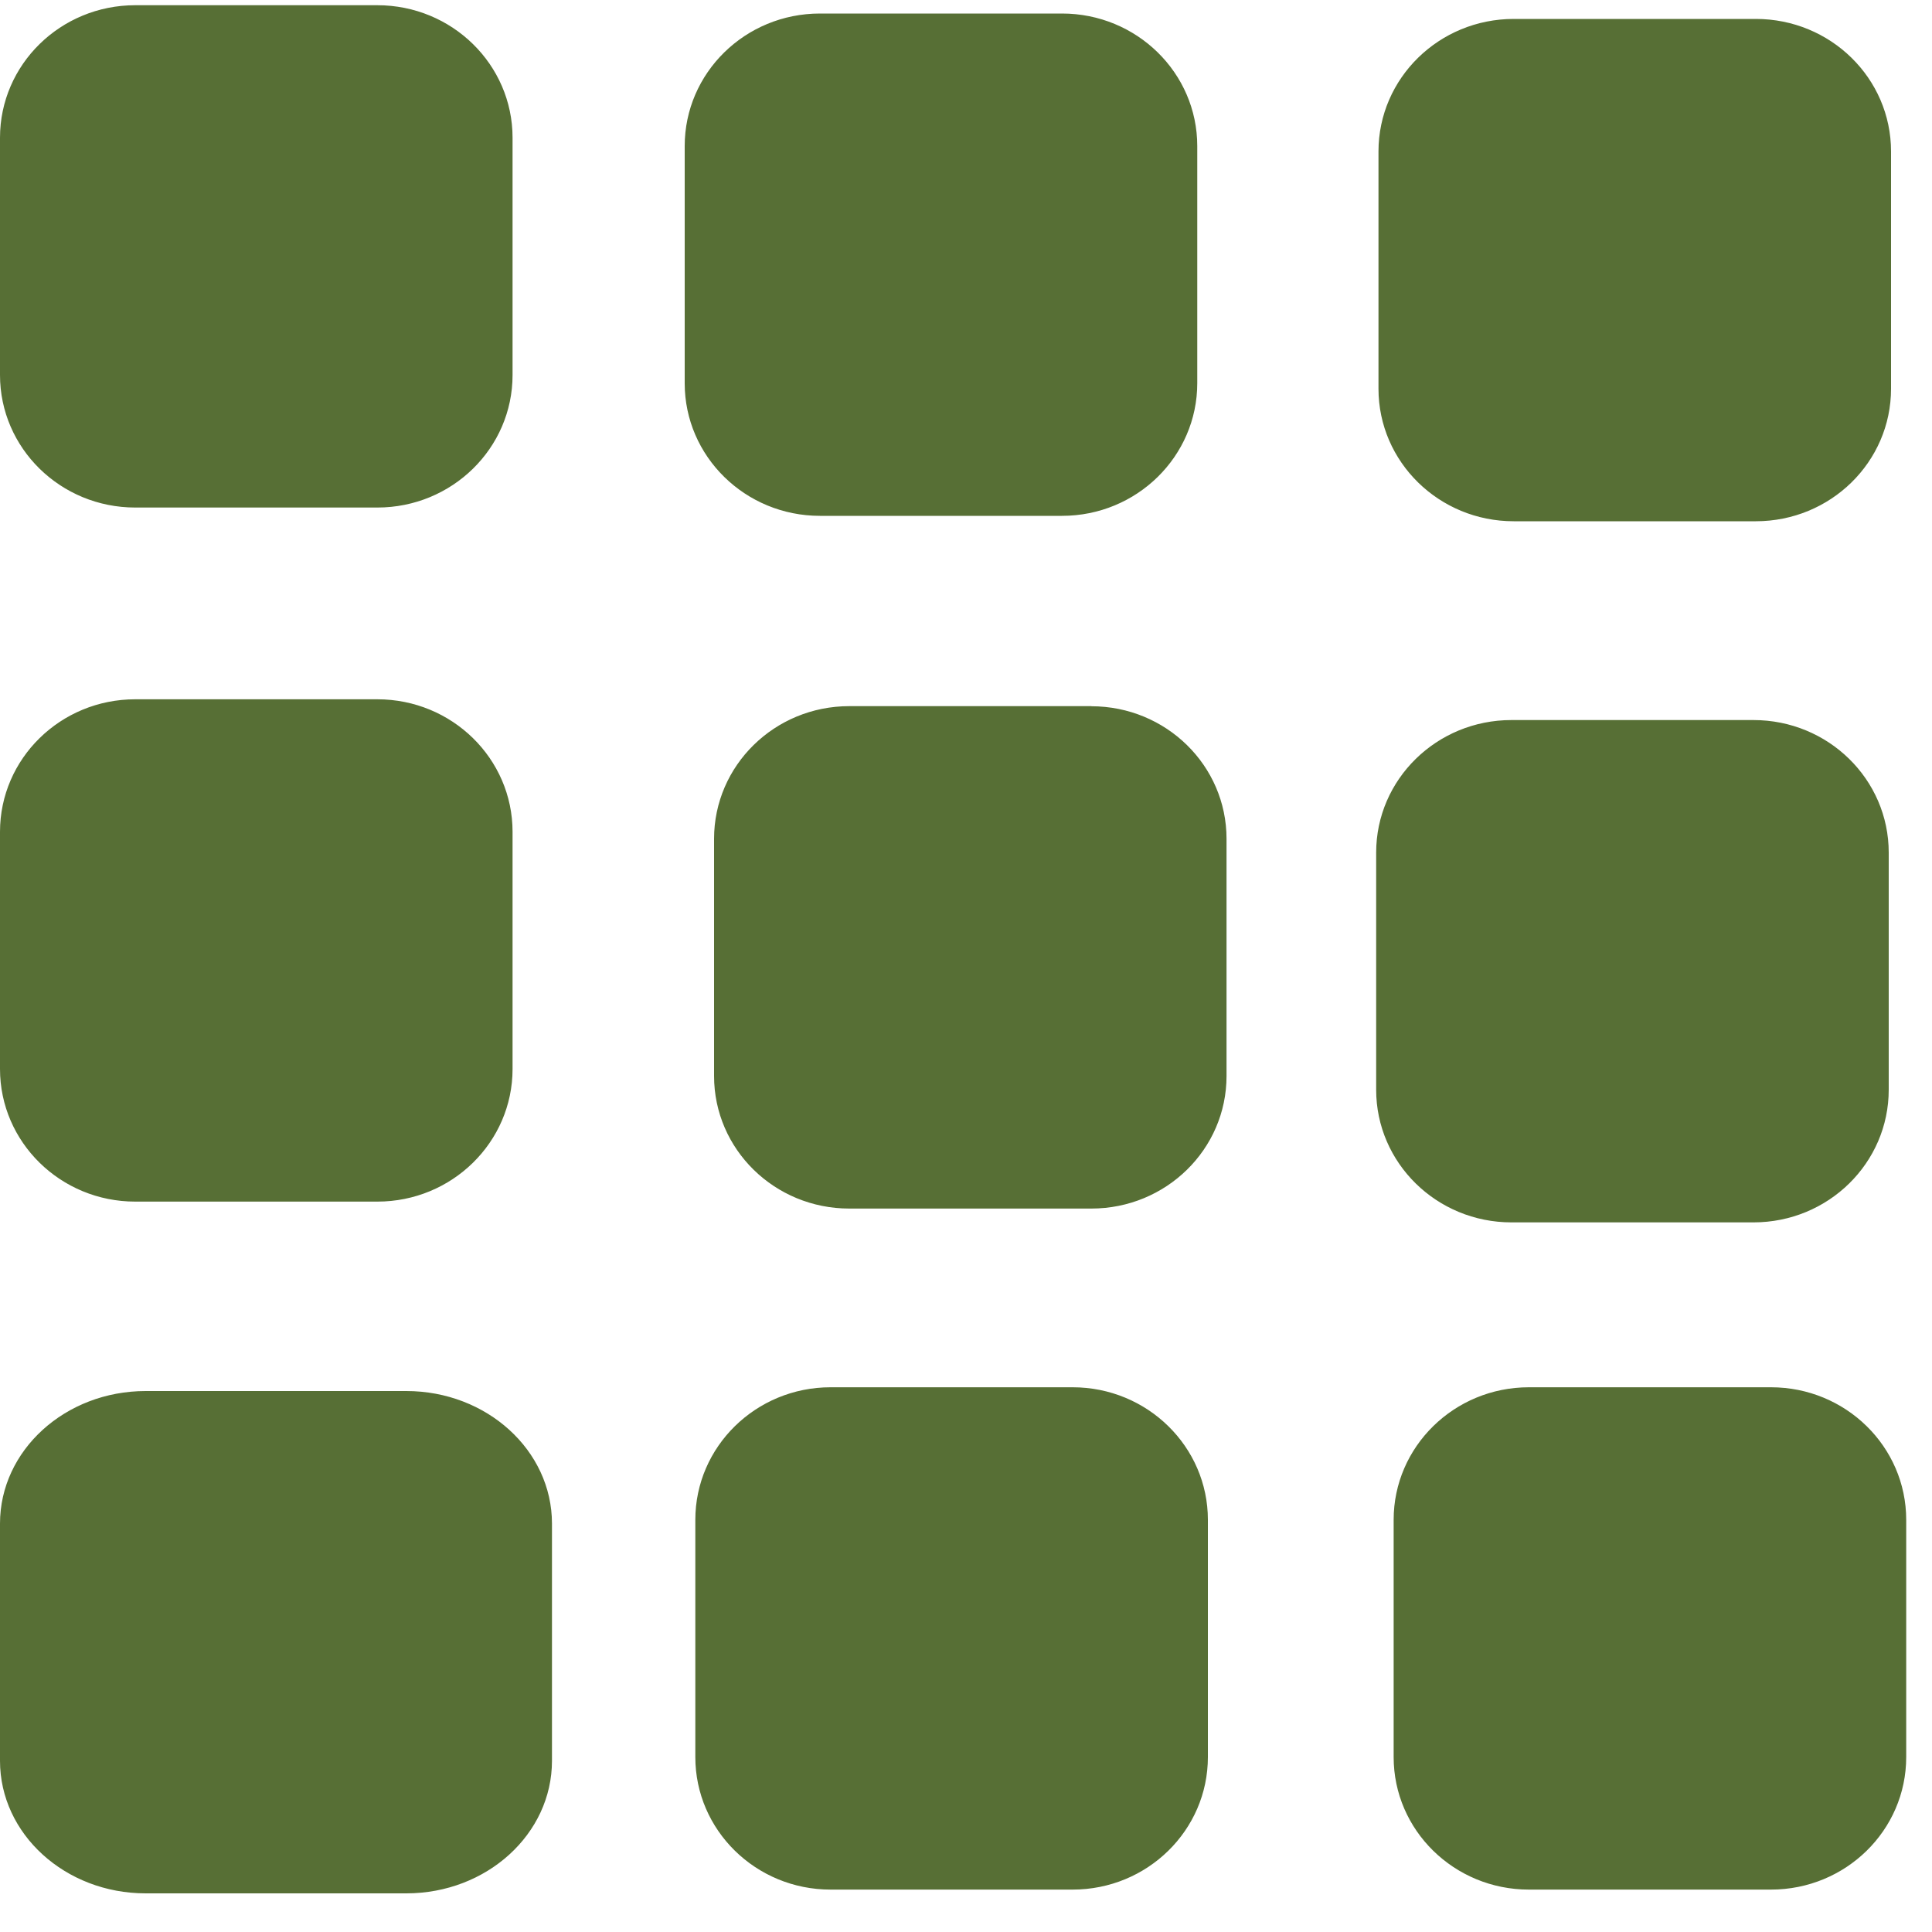
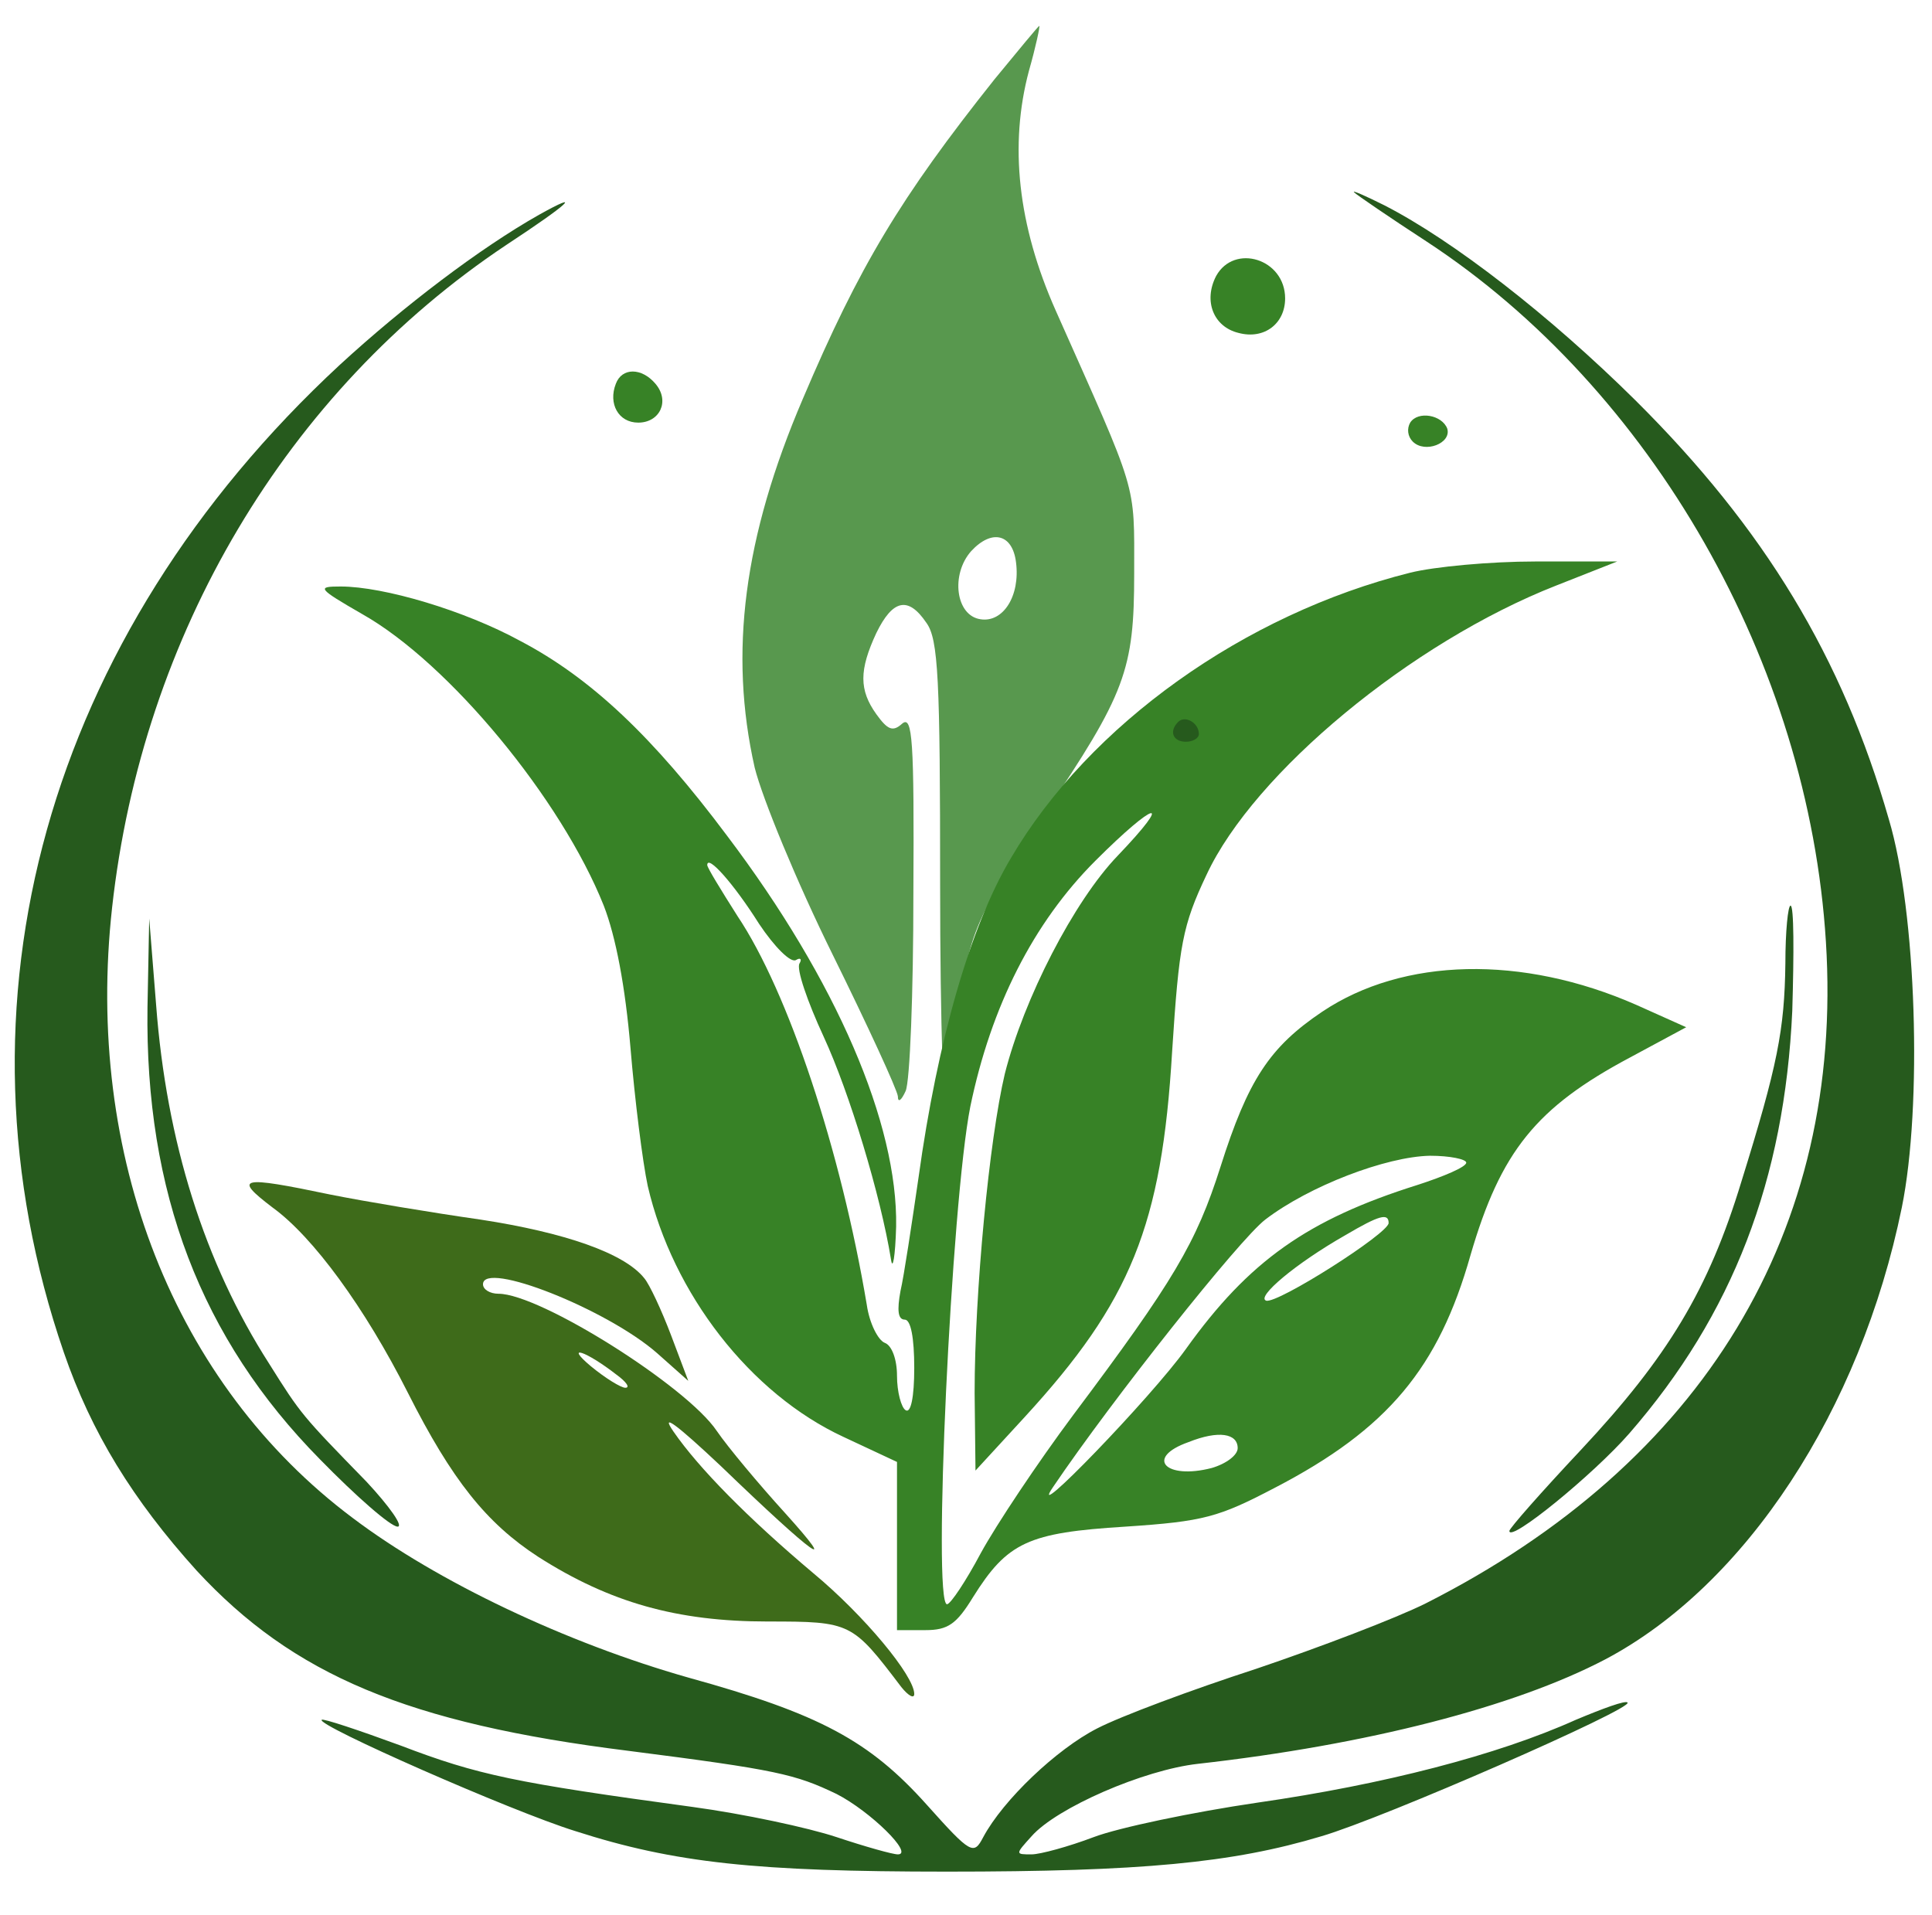
- <svg xmlns="http://www.w3.org/2000/svg" width="20" height="20">
-   <path fill="#576f35" d="M18.176.196H15.67c-.773 0-1.4.614-1.4 1.372v2.456c0 .758.627 1.372 1.4 1.372h2.506c.774 0 1.4-.614 1.4-1.372V1.568c0-.758-.626-1.372-1.4-1.372ZM4.206 14.4H1.508C.675 14.4 0 15.014 0 15.772v2.456c0 .758.675 1.372 1.508 1.372h2.698c.833 0 1.508-.614 1.508-1.372v-2.456c0-.758-.675-1.372-1.508-1.372ZM3.906 7.239H1.4c-.773 0-1.4.614-1.4 1.372v2.455c0 .758.627 1.373 1.4 1.373h2.506c.773 0 1.4-.615 1.4-1.373V8.611c0-.758-.627-1.372-1.4-1.372ZM11.104 14.361H8.598c-.773 0-1.4.615-1.4 1.372v2.456c0 .758.627 1.372 1.4 1.372h2.506c.773 0 1.4-.614 1.4-1.372v-2.456c0-.757-.627-1.372-1.4-1.372ZM3.906.054H1.4C.627.054 0 .668 0 1.426v2.456c0 .758.627 1.372 1.4 1.372h2.506c.773 0 1.4-.614 1.4-1.372V1.426c0-.758-.627-1.372-1.4-1.372ZM11.297 7.31H8.792c-.774 0-1.4.615-1.4 1.373v2.456c0 .758.626 1.372 1.4 1.372h2.505c.774 0 1.4-.614 1.4-1.372V8.683c0-.758-.626-1.372-1.4-1.372ZM18.333 14.361h-2.506c-.773 0-1.4.615-1.4 1.372v2.456c0 .758.627 1.372 1.4 1.372h2.506c.774 0 1.4-.614 1.4-1.372v-2.456c0-.757-.626-1.372-1.4-1.372ZM10.994.14H8.488c-.773 0-1.4.614-1.4 1.372v2.456c0 .757.627 1.372 1.4 1.372h2.506c.773 0 1.4-.615 1.4-1.373V1.512c0-.758-.627-1.372-1.4-1.372ZM18.152 7.454h-2.506c-.773 0-1.4.614-1.4 1.372v2.455c0 .758.627 1.373 1.4 1.373h2.506c.774 0 1.4-.615 1.4-1.373V8.826c0-.758-.626-1.372-1.4-1.372Z" />
+ <svg xmlns="http://www.w3.org/2000/svg" width="224" height="222" version="1.0">
+   <g class="layer">
+     <path fill="#58984e" d="M115.3 9.2c-10.9 13.7-15.7 21.7-22.2 37-6.9 16.1-8.6 29.5-5.6 42.8.9 3.6 4.9 13.3 9 21.6s7.5 15.7 7.6 16.5c0 .8.4.5.9-.6s.9-11.4.9-22.9c.1-17.8-.1-20.7-1.3-19.7-1.1 1-1.7.7-3-1.1-2-2.8-2-5.1 0-9.4 1.9-3.9 3.7-4.3 5.8-1.2 1.4 1.9 1.6 6.5 1.6 30.5 0 15.8.4 28.3.9 28.3s1.1-4.6 1.3-10.3c.5-11.3 1.3-13.5 9.8-26.2 9.5-14.1 10.5-16.8 10.5-28 0-10.8.5-8.9-9.1-30.5-4.4-9.9-5.4-19.2-3.1-27.8.8-2.8 1.3-5.2 1.2-5.2-.1 0-2.4 2.8-5.2 6.2zm2.5 56c.5 3.9-1.5 7-4.1 6.6-2.9-.4-3.5-5.2-1.1-7.9 2.4-2.6 4.8-2 5.2 1.3z" />
+     <path fill="#265a1d" d="M157 22.3c.3.3 4.1 2.9 8.4 5.7 26.1 17.1 44.3 48.9 46.3 81.2 2.1 33.5-14.2 60.4-46.4 76.7-3.4 1.7-12.3 5.1-19.7 7.6-7.4 2.4-15.7 5.5-18.4 6.9-4.7 2.4-10.9 8.3-13.2 12.6-1.1 2.1-1.4 2-6.5-3.7-6.7-7.5-12.5-10.6-27.7-14.8-14.1-4-29.1-11.1-38.9-18.5-20.7-15.5-31.1-42-27.9-70.8 3.5-31.6 20.2-59.8 45.7-76.8 7.3-4.8 9-6.4 3.8-3.5-6.9 3.9-15.7 10.6-23.1 17.4-34 31.5-45.9 74.1-32 114.5 3.2 9.3 8 17.1 15.4 25.3C34 194.2 47.2 199.8 72.9 203c17.2 2.2 19.3 2.7 24.1 5 3.9 2 9 7 7.1 7-.6 0-3.8-.9-7.1-2s-10.8-2.7-16.7-3.5c-20.6-2.8-24.9-3.7-33.8-7.1-4.9-1.8-9.1-3.2-9.2-3-.7.6 22 10.6 29.4 12.9 11.5 3.7 21 4.7 43.1 4.7 22.5 0 33.1-1 43.4-4.1 7.2-2.1 36.2-14.8 35.5-15.5-.2-.3-2.9.7-6 2-9.1 4.1-22.3 7.5-36.9 9.6-7.5 1.1-16.1 2.9-19 4-2.9 1.1-6.2 2-7.2 2-1.9 0-1.9 0 0-2.1 2.9-3.3 13-7.7 19.3-8.4 19.6-2.2 36.7-6.6 47.2-12.1 16.3-8.6 29.6-28.9 34.4-52.4 2.4-11.8 1.7-34.3-1.5-45-5.4-18.8-14.4-33.7-29.4-48.6-9.9-9.8-21.1-18.5-29.1-22.6-2.2-1.1-3.8-1.8-3.5-1.5z" />
+     <path fill="#378226" d="M141 32c-1.5 2.9-.3 5.9 2.6 6.6 3 .8 5.4-1.1 5.4-4 0-4.6-5.9-6.4-8-2.6zM71.4 44.5c-.9 2.3.3 4.5 2.6 4.5 2.5 0 3.7-2.5 2-4.5-1.6-1.9-3.9-1.9-4.6 0zm92.1 4.5c-.4.7-.3 1.6.3 2.2 1.4 1.4 4.5.2 4-1.5-.6-1.6-3.4-2.1-4.3-.7zm0 17.4c-19.2 4.8-37.2 17.6-46.3 33.1-4.7 7.9-8.5 21.1-10.7 37-.8 5.5-1.7 11.5-2.1 13.2-.4 2.2-.3 3.3.5 3.3.7 0 1.1 2.1 1.1 5.6 0 3.4-.4 5.3-1 4.9-.5-.3-1-2.1-1-4s-.6-3.5-1.4-3.8c-.8-.3-1.8-2.3-2.1-4.4-3-17.9-9.1-36.3-15-45.1-1.9-3-3.5-5.6-3.5-5.9 0-1.3 3.1 2.2 6 6.8 1.8 2.7 3.7 4.6 4.3 4.2.5-.3.7-.1.4.4-.4.6.9 4.4 2.8 8.5 3 6.5 6.6 18.4 7.8 25.8.2 1.4.5-.3.6-3.8.2-11.9-6.9-28.5-19.6-45.3-8.6-11.5-15.8-18.3-24-22.6-6.4-3.5-15.8-6.3-20.8-6.3-2.8 0-2.7.2 2.5 3.2 10.1 5.7 23.1 21.5 28 33.8 1.4 3.6 2.5 9.4 3.1 16.5.5 6 1.4 13.2 2 16C78 150 87 161.6 97.8 166.6l6.2 2.9V189h3.3c2.6 0 3.6-.7 5.5-3.8 4-6.4 6.4-7.5 17.7-8.2 9.1-.6 10.8-1.1 17.3-4.5 13.1-6.8 19-13.9 22.7-27 3.5-12 7.6-17.1 18.5-22.9l6.5-3.5-5.8-2.6c-13.2-5.8-27-5.5-36.4.8-6.1 4.1-8.6 7.9-11.8 18-2.8 8.8-5.4 13.2-17.1 28.8-4.1 5.5-8.9 12.7-10.7 16-1.7 3.2-3.5 5.9-3.9 5.9-1.7 0 .5-46.6 2.7-57.7 2.4-11.6 7.3-21.3 14.5-28.5 7-7 9.2-7.5 2.6-.6-5.1 5.3-10.9 16.6-13.1 25.3-1.8 7.6-3.5 25.3-3.5 37l.1 9 5.7-6.2c12.3-13.4 15.9-22.2 17.1-42.4.8-12.4 1.2-14.6 4-20.5 5.5-11.8 23.7-26.9 40.5-33.5l7.1-2.8H178c-5.2 0-11.7.6-14.5 1.3zm6.5 68.4c0 .5-2.6 1.6-5.7 2.6-12.7 4-19.5 8.8-26.8 19-4 5.6-18.7 20.8-15.4 16 6.9-10.2 21.6-28.7 24.6-31 5.1-3.9 14-7.3 19.1-7.4 2.3 0 4.2.4 4.2.8zm-9 7c0 1.2-12.9 9.4-14.2 9-1.2-.4 3.4-4.3 9.2-7.6 3.9-2.3 5-2.6 5-1.4zm-17.5 26.1c0 .8-1.3 1.8-3 2.3-5.4 1.4-7.8-1.2-2.7-3 3.5-1.4 5.7-1 5.7.7z" />
+     <path fill="#265a1d" d="M136.6 83.7c-1.1 1.1-.6 2.3.9 2.3.8 0 1.5-.4 1.5-.9 0-1.3-1.6-2.2-2.4-1.4zm70.4 28c-.1 7.7-.9 11.8-5.1 25.3-3.8 12.5-8.5 20.3-18.6 31.1-4.6 4.9-8.3 9.1-8.3 9.4 0 1.4 9.7-6.5 13.9-11.3 12-13.8 18-29.4 18.9-49 .2-6.7.2-12.2-.2-12.2-.3 0-.6 3-.6 6.7zm-189.9 5.1c-.3 21.4 6.2 38.4 20 52.4 4.2 4.3 8.2 7.8 9 7.8.7 0-.9-2.3-3.6-5.2-7.5-7.7-7.6-7.8-11.3-13.7-7.5-11.7-11.9-25.7-13.1-41.6l-.8-10-.2 10.3z" />
+     <path fill="#3e6b1a" d="M31.6 140c4.7 3.4 10.7 11.6 15.7 21.5 5.1 10.1 9.1 15.1 15.1 19 8.3 5.3 16.1 7.5 26.6 7.5 9.7 0 9.8.1 15.5 7.6.8 1 1.5 1.4 1.5.8 0-2.1-5.8-9.1-11.7-14C86.7 176 81 170.2 78.1 166c-1.6-2.3.3-.9 5.5 4 10.9 10.5 13.9 12.6 7.4 5.4-3-3.3-6.6-7.6-7.9-9.5-3.5-5.2-20.5-15.9-25.3-15.9-1 0-1.8-.5-1.8-1.1 0-2.8 14.4 2.9 20.2 8l3.6 3.2-2-5.3c-1.1-2.9-2.5-5.9-3.1-6.6-2.3-2.9-9.2-5.3-19-6.8-5.6-.8-13.4-2.1-17.4-2.9-10.5-2.2-11.3-2-6.7 1.5zm39.9 19.4c1.1.8 1.6 1.5 1 1.5-.5 0-2.3-1.1-4-2.5-3.1-2.6-.6-1.8 3 1z" />
+   </g>
</svg>
